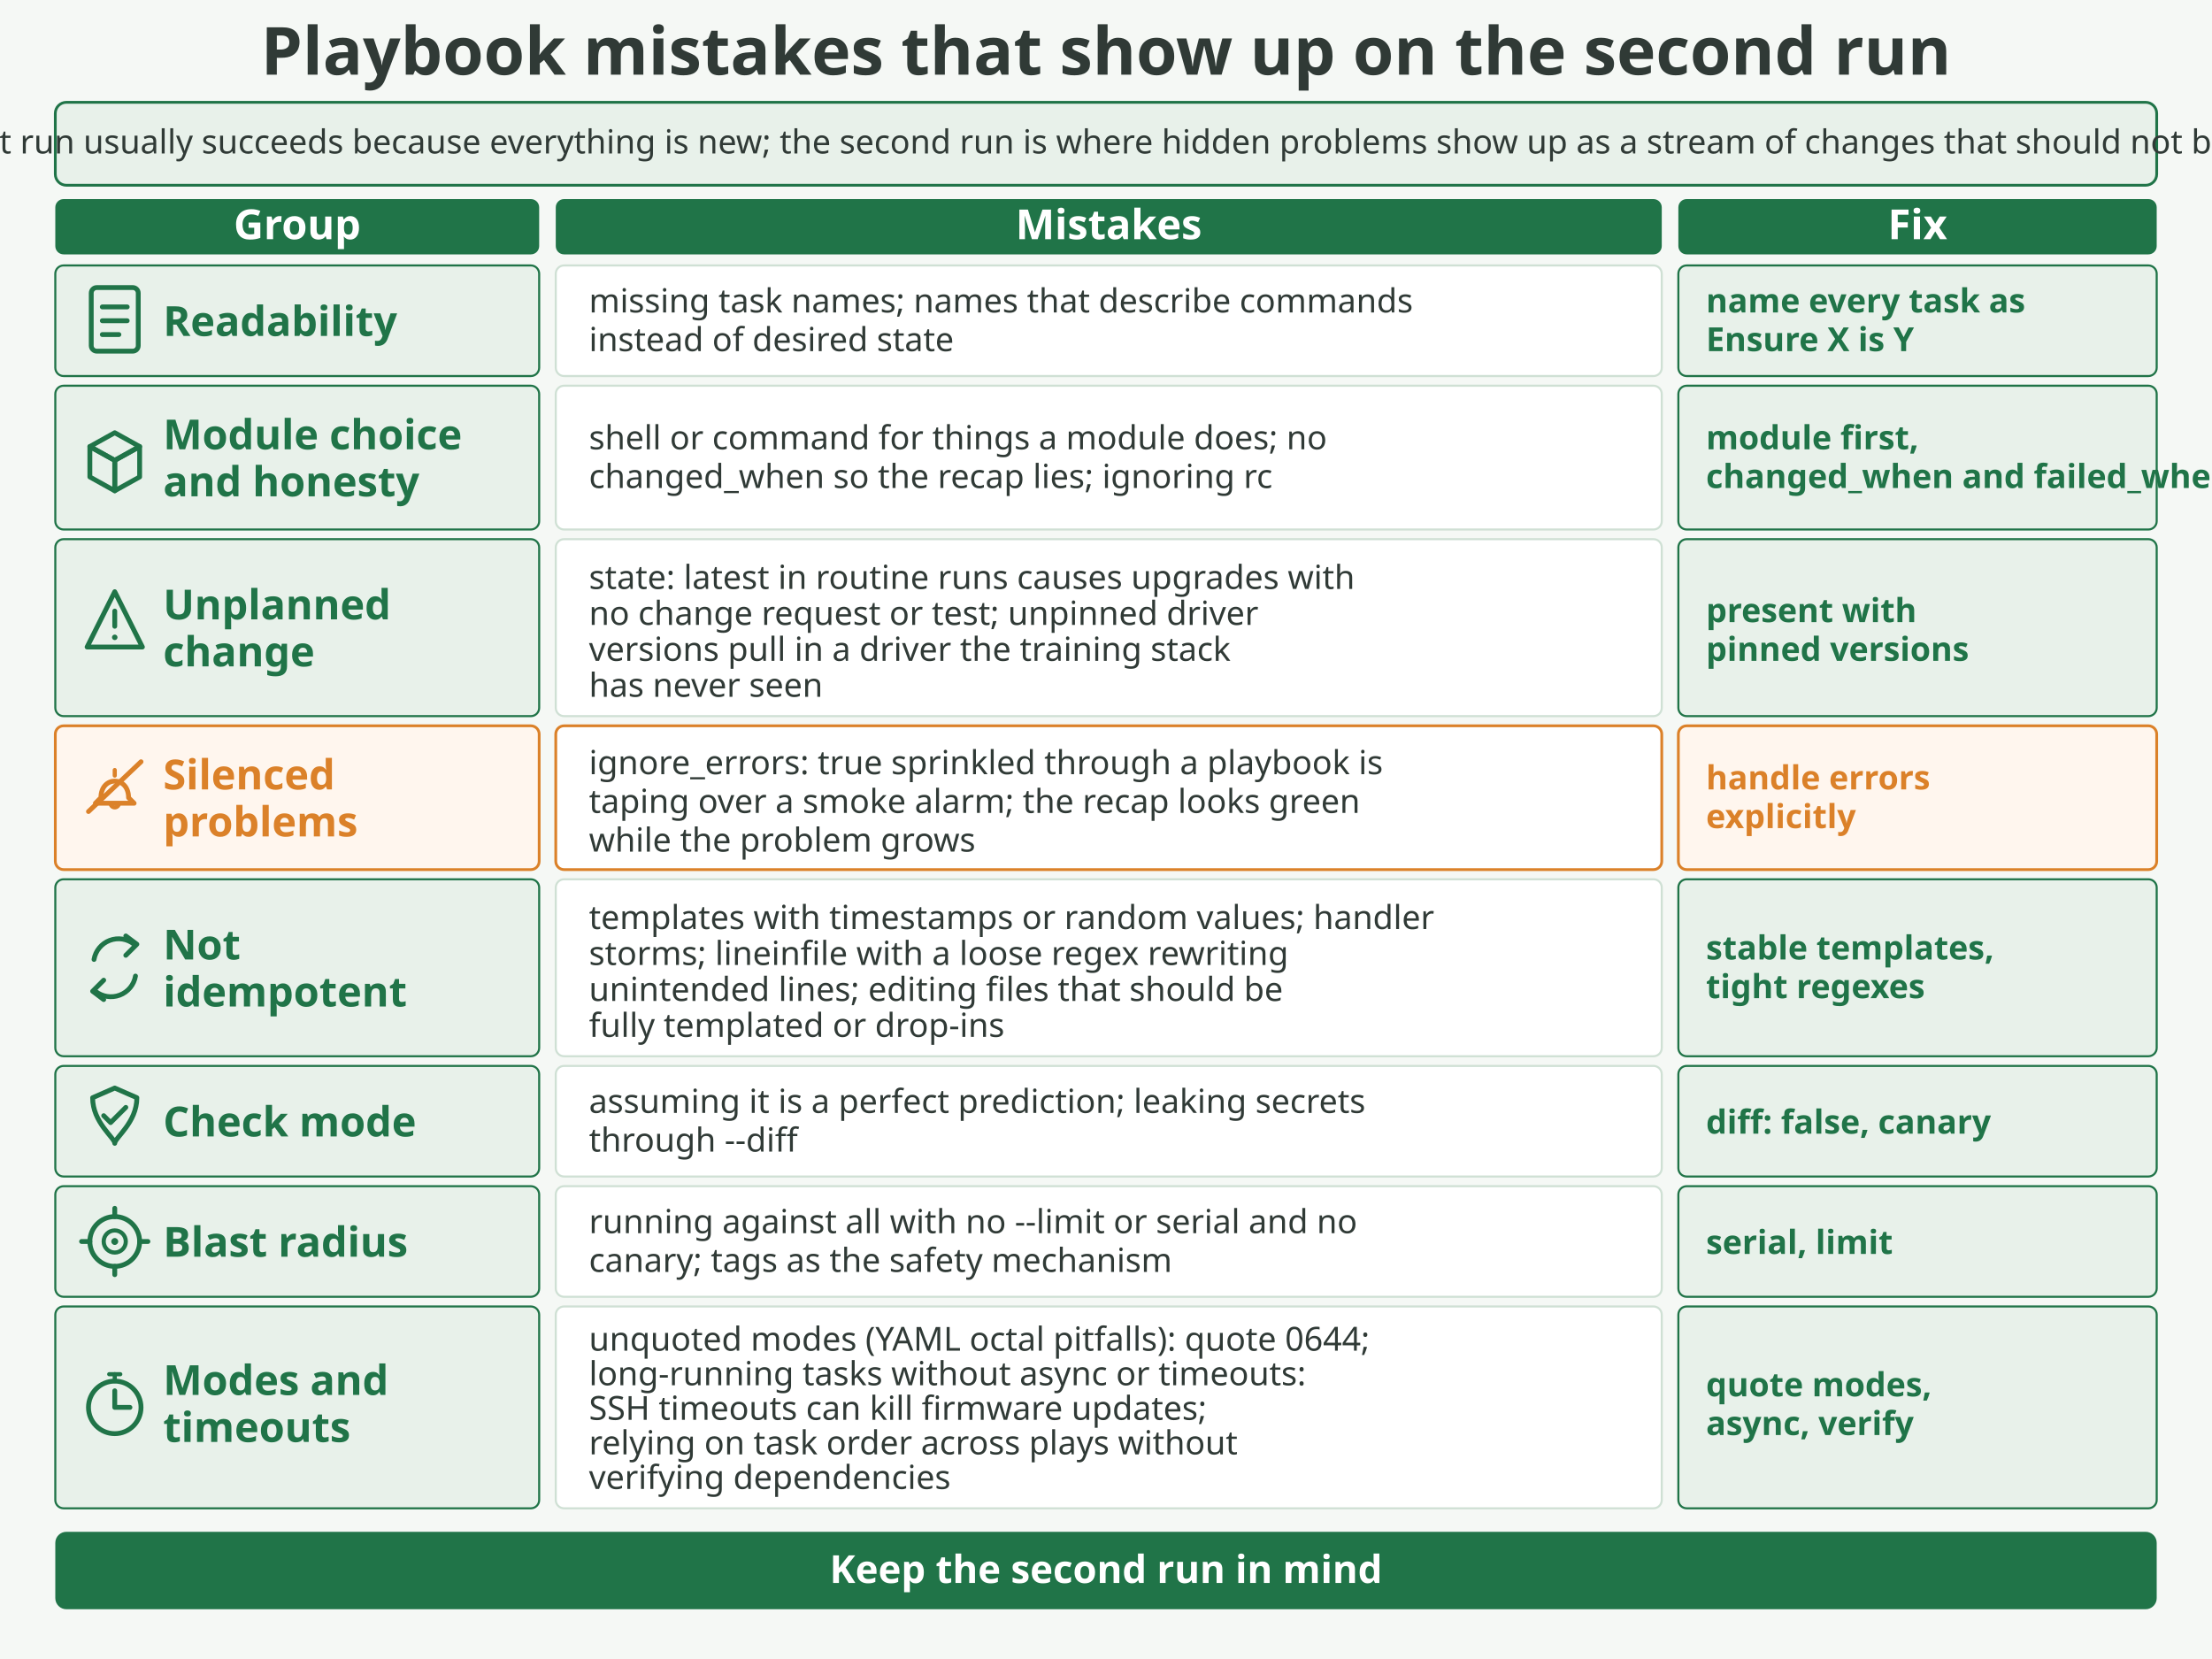
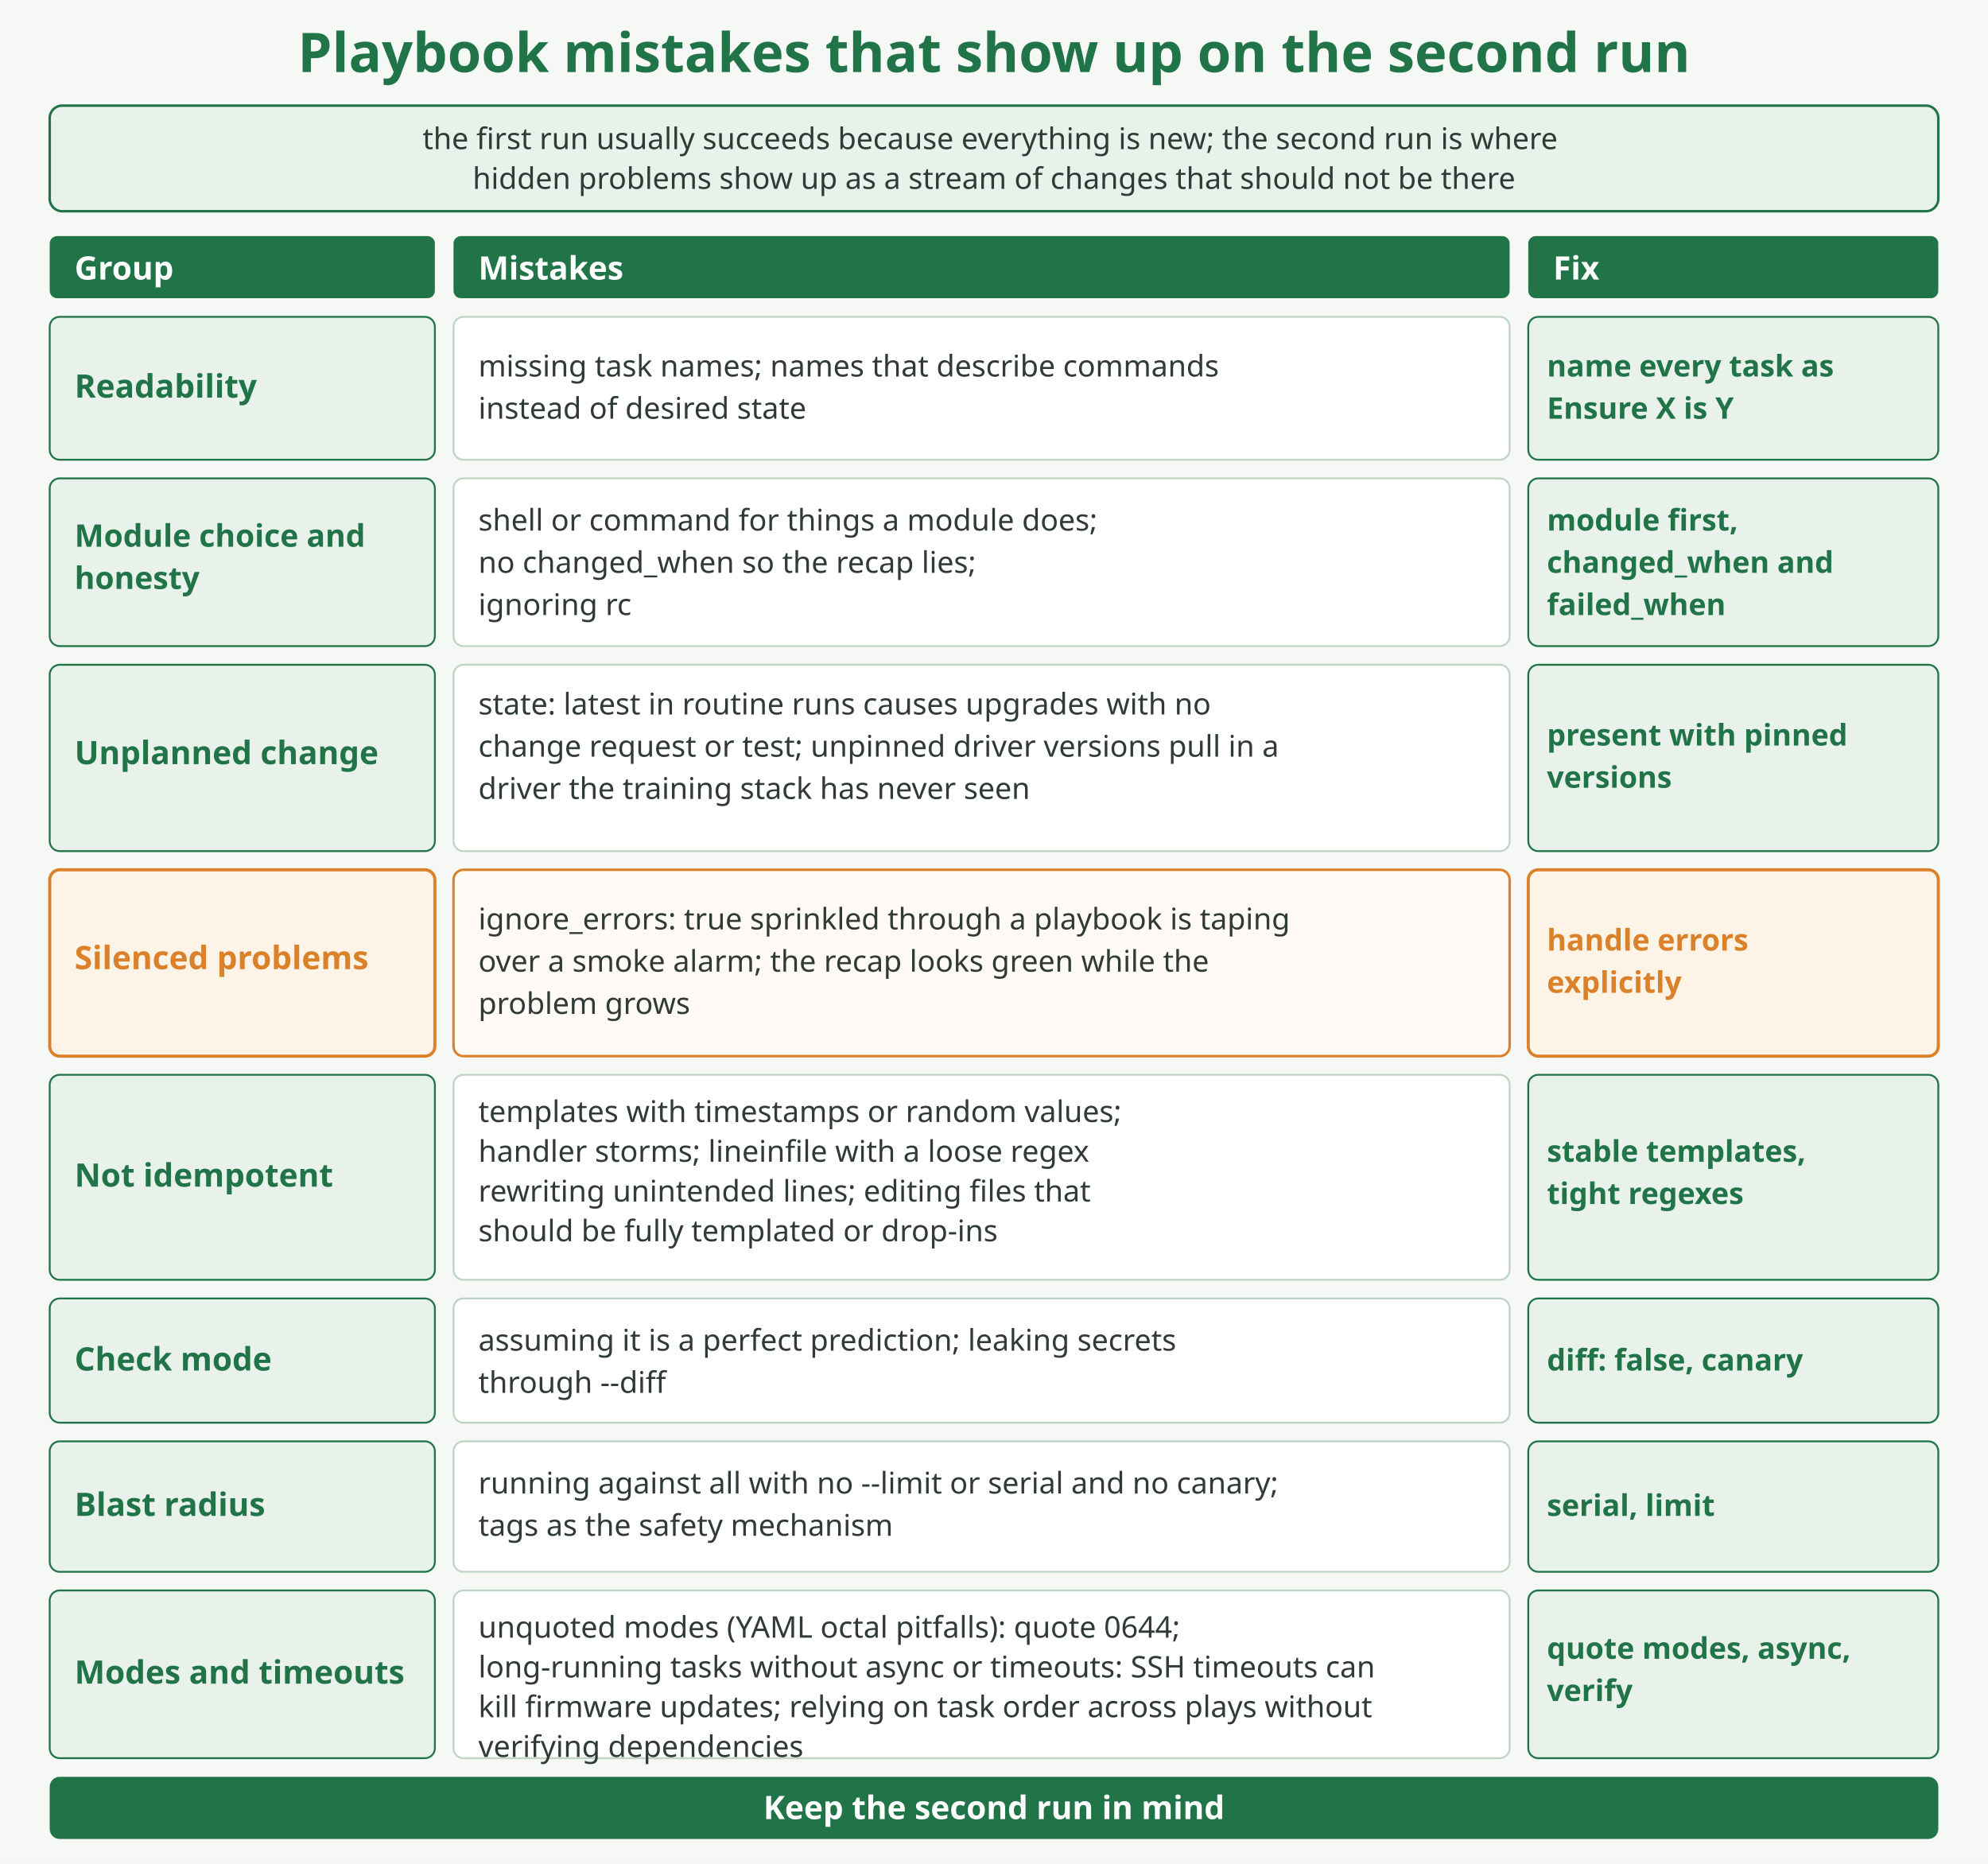
- <svg xmlns="http://www.w3.org/2000/svg" viewBox="0 0 1600 1200" width="1600" height="1200">
-   <rect width="1600" height="1200" fill="#f5f8f5" />
-   <text x="800" y="54" text-anchor="middle" font-family="system-ui, sans-serif" font-size="48" font-weight="bold" fill="#303a36">Playbook mistakes that show up on the second run</text>
-   <g>
-     <rect x="40" y="74" width="1520" height="60" rx="8" fill="#e8f1ea" stroke="#207448" stroke-width="2" />
-     <text x="800" y="111" text-anchor="middle" font-family="system-ui, sans-serif" font-size="24" fill="#303a36">the first run usually succeeds because everything is new; the second run is where hidden problems show up as a stream of changes that should not be there</text>
-   </g>
-   <g>
-     <rect x="40" y="144" width="350" height="40" rx="6" fill="#207448" />
-     <text x="215" y="173" text-anchor="middle" font-family="system-ui, sans-serif" font-size="30" font-weight="bold" fill="#ffffff">Group</text>
-     <rect x="402" y="144" width="800" height="40" rx="6" fill="#207448" />
-     <text x="802" y="173" text-anchor="middle" font-family="system-ui, sans-serif" font-size="30" font-weight="bold" fill="#ffffff">Mistakes</text>
-     <rect x="1214" y="144" width="346" height="40" rx="6" fill="#207448" />
-     <text x="1387" y="173" text-anchor="middle" font-family="system-ui, sans-serif" font-size="30" font-weight="bold" fill="#ffffff">Fix</text>
-   </g>
-   <g>
-     <rect x="40" y="192" width="350" height="80" rx="6" fill="#e8f1ea" stroke="#207448" stroke-width="1.5" />
-     <rect x="66" y="208" width="34" height="46" rx="4" fill="none" stroke="#207448" stroke-width="3.5" />
-     <line x1="74" y1="222" x2="92" y2="222" stroke="#207448" stroke-width="3.5" stroke-linecap="round" />
-     <line x1="74" y1="232" x2="92" y2="232" stroke="#207448" stroke-width="3.5" stroke-linecap="round" />
-     <line x1="74" y1="242" x2="86" y2="242" stroke="#207448" stroke-width="3.5" stroke-linecap="round" />
-     <text x="118" y="243" font-family="system-ui, sans-serif" font-size="30" font-weight="bold" fill="#207448">Readability</text>
-     <rect x="402" y="192" width="800" height="80" rx="6" fill="#ffffff" stroke="#cfe0d4" stroke-width="1.5" />
-     <text x="426" y="226" font-family="system-ui, sans-serif" font-size="24" fill="#303a36">
-       <tspan x="426" dy="0">missing task names; names that describe commands</tspan>
-       <tspan x="426" dy="28">instead of desired state</tspan>
+ <svg xmlns="http://www.w3.org/2000/svg" viewBox="0 0 1600 1500" width="1600" height="1500">
+   <rect width="1600" height="1500" fill="#f5f8f5" />
+   <text x="800" y="58" text-anchor="middle" font-family="sans-serif" font-size="44" font-weight="bold" fill="#207448">Playbook mistakes that show up on the second run</text>
+   <rect x="40" y="85" width="1520" height="85" rx="10" fill="#e8f1ea" stroke="#207448" stroke-width="2" />
+   <text x="800" y="120" text-anchor="middle" font-family="sans-serif" font-size="24" fill="#303a36">
+     <tspan x="800" dy="0">the first run usually succeeds because everything is new; the second run is where</tspan>
+     <tspan x="800" dy="32">hidden problems show up as a stream of changes that should not be there</tspan>
+   </text>
+   <rect x="40" y="190" width="310" height="50" rx="6" fill="#207448" />
+   <text x="60" y="225" font-family="sans-serif" font-size="26" font-weight="bold" fill="#ffffff">Group</text>
+   <rect x="365" y="190" width="850" height="50" rx="6" fill="#207448" />
+   <text x="385" y="225" font-family="sans-serif" font-size="26" font-weight="bold" fill="#ffffff">Mistakes</text>
+   <rect x="1230" y="190" width="330" height="50" rx="6" fill="#207448" />
+   <text x="1250" y="225" font-family="sans-serif" font-size="26" font-weight="bold" fill="#ffffff">Fix</text>
+   <g transform="translate(0, 255)">
+     <rect x="40" y="0" width="310" height="115" rx="8" fill="#e8f1ea" stroke="#207448" stroke-width="1.5" />
+     <text x="60" y="65" font-family="sans-serif" font-size="26" font-weight="bold" fill="#207448">Readability</text>
+     <rect x="365" y="0" width="850" height="115" rx="8" fill="#ffffff" stroke="#c0d4c5" stroke-width="1.5" />
+     <text x="385" y="48" font-family="sans-serif" font-size="24" fill="#303a36">
+       <tspan x="385" dy="0">missing task names; names that describe commands</tspan>
+       <tspan x="385" dy="34">instead of desired state</tspan>
    </text>
-     <rect x="1214" y="192" width="346" height="80" rx="6" fill="#e8f1ea" stroke="#207448" stroke-width="1.5" />
-     <text x="1234" y="226" font-family="system-ui, sans-serif" font-size="24" font-weight="bold" fill="#207448">
-       <tspan x="1234" dy="0">name every task as</tspan>
-       <tspan x="1234" dy="28">Ensure X is Y</tspan>
+     <rect x="1230" y="0" width="330" height="115" rx="8" fill="#e8f1ea" stroke="#207448" stroke-width="1.5" />
+     <text x="1245" y="48" font-family="sans-serif" font-size="24" font-weight="bold" fill="#207448">
+       <tspan x="1245" dy="0">name every task as</tspan>
+       <tspan x="1245" dy="34">Ensure X is Y</tspan>
    </text>
  </g>
-   <g>
-     <rect x="40" y="279" width="350" height="104" rx="6" fill="#e8f1ea" stroke="#207448" stroke-width="1.5" />
-     <path d="M 83 313 L 101 323 L 83 333 L 65 323 Z" fill="none" stroke="#207448" stroke-width="3.5" stroke-linejoin="round" />
-     <path d="M 65 323 L 65 345 L 83 355 L 83 333 Z" fill="none" stroke="#207448" stroke-width="3.5" stroke-linejoin="round" />
-     <path d="M 83 333 L 83 355 L 101 345 L 101 323 Z" fill="none" stroke="#207448" stroke-width="3.5" stroke-linejoin="round" />
-     <text x="118" y="325" font-family="system-ui, sans-serif" font-size="30" font-weight="bold" fill="#207448">
-       <tspan x="118" dy="0">Module choice</tspan>
-       <tspan x="118" dy="34">and honesty</tspan>
+   <g transform="translate(0, 385)">
+     <rect x="40" y="0" width="310" height="135" rx="8" fill="#e8f1ea" stroke="#207448" stroke-width="1.5" />
+     <text x="60" y="55" font-family="sans-serif" font-size="25" font-weight="bold" fill="#207448">
+       <tspan x="60" dy="0">Module choice and</tspan>
+       <tspan x="60" dy="34">honesty</tspan>
    </text>
-     <rect x="402" y="279" width="800" height="104" rx="6" fill="#ffffff" stroke="#cfe0d4" stroke-width="1.5" />
-     <text x="426" y="325" font-family="system-ui, sans-serif" font-size="24" fill="#303a36">
-       <tspan x="426" dy="0">shell or command for things a module does; no</tspan>
-       <tspan x="426" dy="28">changed_when so the recap lies; ignoring rc</tspan>
+     <rect x="365" y="0" width="850" height="135" rx="8" fill="#ffffff" stroke="#c0d4c5" stroke-width="1.5" />
+     <text x="385" y="42" font-family="sans-serif" font-size="24" fill="#303a36">
+       <tspan x="385" dy="0">shell or command for things a module does;</tspan>
+       <tspan x="385" dy="34">no changed_when so the recap lies;</tspan>
+       <tspan x="385" dy="34">ignoring rc</tspan>
    </text>
-     <rect x="1214" y="279" width="346" height="104" rx="6" fill="#e8f1ea" stroke="#207448" stroke-width="1.5" />
-     <text x="1234" y="325" font-family="system-ui, sans-serif" font-size="24" font-weight="bold" fill="#207448">
-       <tspan x="1234" dy="0">module first,</tspan>
-       <tspan x="1234" dy="28">changed_when and failed_when</tspan>
+     <rect x="1230" y="0" width="330" height="135" rx="8" fill="#e8f1ea" stroke="#207448" stroke-width="1.5" />
+     <text x="1245" y="42" font-family="sans-serif" font-size="24" font-weight="bold" fill="#207448">
+       <tspan x="1245" dy="0">module first,</tspan>
+       <tspan x="1245" dy="34">changed_when and</tspan>
+       <tspan x="1245" dy="34">failed_when</tspan>
    </text>
  </g>
-   <g>
-     <rect x="40" y="390" width="350" height="128" rx="6" fill="#e8f1ea" stroke="#207448" stroke-width="1.5" />
-     <path d="M 83 428 L 103 468 L 63 468 Z" fill="none" stroke="#207448" stroke-width="3.5" stroke-linejoin="round" />
-     <line x1="83" y1="442" x2="83" y2="453" stroke="#207448" stroke-width="3.5" stroke-linecap="round" />
-     <circle cx="83" cy="461" r="2" fill="#207448" />
-     <text x="118" y="448" font-family="system-ui, sans-serif" font-size="30" font-weight="bold" fill="#207448">
-       <tspan x="118" dy="0">Unplanned</tspan>
-       <tspan x="118" dy="34">change</tspan>
+   <g transform="translate(0, 535)">
+     <rect x="40" y="0" width="310" height="150" rx="8" fill="#e8f1ea" stroke="#207448" stroke-width="1.5" />
+     <text x="60" y="80" font-family="sans-serif" font-size="26" font-weight="bold" fill="#207448">Unplanned change</text>
+     <rect x="365" y="0" width="850" height="150" rx="8" fill="#ffffff" stroke="#c0d4c5" stroke-width="1.5" />
+     <text x="385" y="40" font-family="sans-serif" font-size="24" fill="#303a36">
+       <tspan x="385" dy="0">state: latest in routine runs causes upgrades with no</tspan>
+       <tspan x="385" dy="34">change request or test; unpinned driver versions pull in a</tspan>
+       <tspan x="385" dy="34">driver the training stack has never seen</tspan>
    </text>
-     <rect x="402" y="390" width="800" height="128" rx="6" fill="#ffffff" stroke="#cfe0d4" stroke-width="1.5" />
-     <text x="426" y="426" font-family="system-ui, sans-serif" font-size="24" fill="#303a36">
-       <tspan x="426" dy="0">state: latest in routine runs causes upgrades with</tspan>
-       <tspan x="426" dy="26">no change request or test; unpinned driver</tspan>
-       <tspan x="426" dy="26">versions pull in a driver the training stack</tspan>
-       <tspan x="426" dy="26">has never seen</tspan>
-     </text>
-     <rect x="1214" y="390" width="346" height="128" rx="6" fill="#e8f1ea" stroke="#207448" stroke-width="1.5" />
-     <text x="1234" y="450" font-family="system-ui, sans-serif" font-size="24" font-weight="bold" fill="#207448">
-       <tspan x="1234" dy="0">present with</tspan>
-       <tspan x="1234" dy="28">pinned versions</tspan>
+     <rect x="1230" y="0" width="330" height="150" rx="8" fill="#e8f1ea" stroke="#207448" stroke-width="1.5" />
+     <text x="1245" y="65" font-family="sans-serif" font-size="24" font-weight="bold" fill="#207448">
+       <tspan x="1245" dy="0">present with pinned</tspan>
+       <tspan x="1245" dy="34">versions</tspan>
    </text>
  </g>
-   <g>
-     <rect x="40" y="525" width="350" height="104" rx="6" fill="#fff6ee" stroke="#db8129" stroke-width="2" />
-     <path d="M 73 577 C 73 561 93 561 93 577 L 97 581 L 69 581 Z" fill="none" stroke="#db8129" stroke-width="3.5" stroke-linejoin="round" />
-     <line x1="83" y1="557" x2="83" y2="561" stroke="#db8129" stroke-width="3" stroke-linecap="round" />
-     <path d="M 80 581 A 3 3 0 0 0 86 581" fill="none" stroke="#db8129" stroke-width="3" />
-     <line x1="64" y1="587" x2="102" y2="551" stroke="#db8129" stroke-width="3.5" stroke-linecap="round" />
-     <text x="118" y="571" font-family="system-ui, sans-serif" font-size="30" font-weight="bold" fill="#db8129">
-       <tspan x="118" dy="0">Silenced</tspan>
-       <tspan x="118" dy="34">problems</tspan>
+   <g transform="translate(0, 700)">
+     <rect x="40" y="0" width="310" height="150" rx="8" fill="#fdf3e7" stroke="#db8129" stroke-width="2.5" />
+     <text x="60" y="80" font-family="sans-serif" font-size="26" font-weight="bold" fill="#db8129">Silenced problems</text>
+     <rect x="365" y="0" width="850" height="150" rx="8" fill="#fffaf5" stroke="#db8129" stroke-width="2" />
+     <text x="385" y="48" font-family="sans-serif" font-size="24" fill="#303a36">
+       <tspan x="385" dy="0">ignore_errors: true sprinkled through a playbook is taping</tspan>
+       <tspan x="385" dy="34">over a smoke alarm; the recap looks green while the</tspan>
+       <tspan x="385" dy="34">problem grows</tspan>
    </text>
-     <rect x="402" y="525" width="800" height="104" rx="6" fill="#ffffff" stroke="#db8129" stroke-width="2" />
-     <text x="426" y="560" font-family="system-ui, sans-serif" font-size="24" fill="#303a36">
-       <tspan x="426" dy="0">ignore_errors: true sprinkled through a playbook is</tspan>
-       <tspan x="426" dy="28">taping over a smoke alarm; the recap looks green</tspan>
-       <tspan x="426" dy="28">while the problem grows</tspan>
-     </text>
-     <rect x="1214" y="525" width="346" height="104" rx="6" fill="#fff6ee" stroke="#db8129" stroke-width="2" />
-     <text x="1234" y="571" font-family="system-ui, sans-serif" font-size="24" font-weight="bold" fill="#db8129">
-       <tspan x="1234" dy="0">handle errors</tspan>
-       <tspan x="1234" dy="28">explicitly</tspan>
+     <rect x="1230" y="0" width="330" height="150" rx="8" fill="#fdf3e7" stroke="#db8129" stroke-width="2.5" />
+     <text x="1245" y="65" font-family="sans-serif" font-size="24" font-weight="bold" fill="#db8129">
+       <tspan x="1245" dy="0">handle errors</tspan>
+       <tspan x="1245" dy="34">explicitly</tspan>
    </text>
  </g>
-   <g>
-     <rect x="40" y="636" width="350" height="128" rx="6" fill="#e8f1ea" stroke="#207448" stroke-width="1.5" />
-     <path d="M 68 694 A 18 18 0 0 1 97 683" fill="none" stroke="#207448" stroke-width="3.5" stroke-linecap="round" />
-     <polyline points="91,677 99,683 91,691" fill="none" stroke="#207448" stroke-width="3.5" stroke-linejoin="round" stroke-linecap="round" />
-     <path d="M 98 706 A 18 18 0 0 1 69 717" fill="none" stroke="#207448" stroke-width="3.5" stroke-linecap="round" />
-     <polyline points="75,723 67,717 75,709" fill="none" stroke="#207448" stroke-width="3.5" stroke-linejoin="round" stroke-linecap="round" />
-     <text x="118" y="694" font-family="system-ui, sans-serif" font-size="30" font-weight="bold" fill="#207448">
-       <tspan x="118" dy="0">Not</tspan>
-       <tspan x="118" dy="34">idempotent</tspan>
+   <g transform="translate(0, 865)">
+     <rect x="40" y="0" width="310" height="165" rx="8" fill="#e8f1ea" stroke="#207448" stroke-width="1.5" />
+     <text x="60" y="90" font-family="sans-serif" font-size="26" font-weight="bold" fill="#207448">Not idempotent</text>
+     <rect x="365" y="0" width="850" height="165" rx="8" fill="#ffffff" stroke="#c0d4c5" stroke-width="1.5" />
+     <text x="385" y="38" font-family="sans-serif" font-size="24" fill="#303a36">
+       <tspan x="385" dy="0">templates with timestamps or random values;</tspan>
+       <tspan x="385" dy="32">handler storms; lineinfile with a loose regex</tspan>
+       <tspan x="385" dy="32">rewriting unintended lines; editing files that</tspan>
+       <tspan x="385" dy="32">should be fully templated or drop-ins</tspan>
    </text>
-     <rect x="402" y="636" width="800" height="128" rx="6" fill="#ffffff" stroke="#cfe0d4" stroke-width="1.5" />
-     <text x="426" y="672" font-family="system-ui, sans-serif" font-size="24" fill="#303a36">
-       <tspan x="426" dy="0">templates with timestamps or random values; handler</tspan>
-       <tspan x="426" dy="26">storms; lineinfile with a loose regex rewriting</tspan>
-       <tspan x="426" dy="26">unintended lines; editing files that should be</tspan>
-       <tspan x="426" dy="26">fully templated or drop-ins</tspan>
-     </text>
-     <rect x="1214" y="636" width="346" height="128" rx="6" fill="#e8f1ea" stroke="#207448" stroke-width="1.5" />
-     <text x="1234" y="694" font-family="system-ui, sans-serif" font-size="24" font-weight="bold" fill="#207448">
-       <tspan x="1234" dy="0">stable templates,</tspan>
-       <tspan x="1234" dy="28">tight regexes</tspan>
+     <rect x="1230" y="0" width="330" height="165" rx="8" fill="#e8f1ea" stroke="#207448" stroke-width="1.5" />
+     <text x="1245" y="70" font-family="sans-serif" font-size="24" font-weight="bold" fill="#207448">
+       <tspan x="1245" dy="0">stable templates,</tspan>
+       <tspan x="1245" dy="34">tight regexes</tspan>
    </text>
  </g>
-   <g>
-     <rect x="40" y="771" width="350" height="80" rx="6" fill="#e8f1ea" stroke="#207448" stroke-width="1.5" />
-     <path d="M 83 787 L 99 794 C 99 812 83 823 83 827 C 83 823 67 812 67 794 Z" fill="none" stroke="#207448" stroke-width="3.5" stroke-linejoin="round" />
-     <polyline points="75,807 80,812 91,801" fill="none" stroke="#207448" stroke-width="3.5" stroke-linecap="round" stroke-linejoin="round" />
-     <text x="118" y="822" font-family="system-ui, sans-serif" font-size="30" font-weight="bold" fill="#207448">Check mode</text>
-     <rect x="402" y="771" width="800" height="80" rx="6" fill="#ffffff" stroke="#cfe0d4" stroke-width="1.5" />
-     <text x="426" y="805" font-family="system-ui, sans-serif" font-size="24" fill="#303a36">
-       <tspan x="426" dy="0">assuming it is a perfect prediction; leaking secrets</tspan>
-       <tspan x="426" dy="28">through --diff</tspan>
+   <g transform="translate(0, 1045)">
+     <rect x="40" y="0" width="310" height="100" rx="8" fill="#e8f1ea" stroke="#207448" stroke-width="1.5" />
+     <text x="60" y="58" font-family="sans-serif" font-size="26" font-weight="bold" fill="#207448">Check mode</text>
+     <rect x="365" y="0" width="850" height="100" rx="8" fill="#ffffff" stroke="#c0d4c5" stroke-width="1.5" />
+     <text x="385" y="42" font-family="sans-serif" font-size="24" fill="#303a36">
+       <tspan x="385" dy="0">assuming it is a perfect prediction; leaking secrets</tspan>
+       <tspan x="385" dy="34">through --diff</tspan>
    </text>
-     <rect x="1214" y="771" width="346" height="80" rx="6" fill="#e8f1ea" stroke="#207448" stroke-width="1.5" />
-     <text x="1234" y="820" font-family="system-ui, sans-serif" font-size="24" font-weight="bold" fill="#207448">diff: false, canary</text>
+     <rect x="1230" y="0" width="330" height="100" rx="8" fill="#e8f1ea" stroke="#207448" stroke-width="1.5" />
+     <text x="1245" y="58" font-family="sans-serif" font-size="24" font-weight="bold" fill="#207448">diff: false, canary</text>
  </g>
-   <g>
-     <rect x="40" y="858" width="350" height="80" rx="6" fill="#e8f1ea" stroke="#207448" stroke-width="1.5" />
-     <circle cx="83" cy="898" r="18" fill="none" stroke="#207448" stroke-width="3.5" />
-     <circle cx="83" cy="898" r="8" fill="none" stroke="#207448" stroke-width="3" />
-     <circle cx="83" cy="898" r="2.5" fill="#207448" />
-     <line x1="83" y1="874" x2="83" y2="880" stroke="#207448" stroke-width="3.5" stroke-linecap="round" />
-     <line x1="83" y1="916" x2="83" y2="922" stroke="#207448" stroke-width="3.5" stroke-linecap="round" />
-     <line x1="59" y1="898" x2="65" y2="898" stroke="#207448" stroke-width="3.5" stroke-linecap="round" />
-     <line x1="101" y1="898" x2="107" y2="898" stroke="#207448" stroke-width="3.5" stroke-linecap="round" />
-     <text x="118" y="909" font-family="system-ui, sans-serif" font-size="30" font-weight="bold" fill="#207448">Blast radius</text>
-     <rect x="402" y="858" width="800" height="80" rx="6" fill="#ffffff" stroke="#cfe0d4" stroke-width="1.5" />
-     <text x="426" y="892" font-family="system-ui, sans-serif" font-size="24" fill="#303a36">
-       <tspan x="426" dy="0">running against all with no --limit or serial and no</tspan>
-       <tspan x="426" dy="28">canary; tags as the safety mechanism</tspan>
+   <g transform="translate(0, 1160)">
+     <rect x="40" y="0" width="310" height="105" rx="8" fill="#e8f1ea" stroke="#207448" stroke-width="1.5" />
+     <text x="60" y="60" font-family="sans-serif" font-size="26" font-weight="bold" fill="#207448">Blast radius</text>
+     <rect x="365" y="0" width="850" height="105" rx="8" fill="#ffffff" stroke="#c0d4c5" stroke-width="1.5" />
+     <text x="385" y="42" font-family="sans-serif" font-size="24" fill="#303a36">
+       <tspan x="385" dy="0">running against all with no --limit or serial and no canary;</tspan>
+       <tspan x="385" dy="34">tags as the safety mechanism</tspan>
    </text>
-     <rect x="1214" y="858" width="346" height="80" rx="6" fill="#e8f1ea" stroke="#207448" stroke-width="1.5" />
-     <text x="1234" y="907" font-family="system-ui, sans-serif" font-size="24" font-weight="bold" fill="#207448">serial, limit</text>
+     <rect x="1230" y="0" width="330" height="105" rx="8" fill="#e8f1ea" stroke="#207448" stroke-width="1.5" />
+     <text x="1245" y="60" font-family="sans-serif" font-size="24" font-weight="bold" fill="#207448">serial, limit</text>
  </g>
-   <g>
-     <rect x="40" y="945" width="350" height="146" rx="6" fill="#e8f1ea" stroke="#207448" stroke-width="1.5" />
-     <circle cx="83" cy="1018" r="19" fill="none" stroke="#207448" stroke-width="3.5" />
-     <polyline points="83,1006 83,1018 94,1018" fill="none" stroke="#207448" stroke-width="3.5" stroke-linecap="round" stroke-linejoin="round" />
-     <line x1="79" y1="994" x2="87" y2="994" stroke="#207448" stroke-width="3" stroke-linecap="round" />
-     <line x1="83" y1="994" x2="83" y2="999" stroke="#207448" stroke-width="3" stroke-linecap="round" />
-     <text x="118" y="1009" font-family="system-ui, sans-serif" font-size="30" font-weight="bold" fill="#207448">
-       <tspan x="118" dy="0">Modes and</tspan>
-       <tspan x="118" dy="34">timeouts</tspan>
+   <g transform="translate(0, 1280)">
+     <rect x="40" y="0" width="310" height="135" rx="8" fill="#e8f1ea" stroke="#207448" stroke-width="1.5" />
+     <text x="60" y="75" font-family="sans-serif" font-size="26" font-weight="bold" fill="#207448">Modes and timeouts</text>
+     <rect x="365" y="0" width="850" height="135" rx="8" fill="#ffffff" stroke="#c0d4c5" stroke-width="1.5" />
+     <text x="385" y="38" font-family="sans-serif" font-size="24" fill="#303a36">
+       <tspan x="385" dy="0">unquoted modes (YAML octal pitfalls): quote 0644;</tspan>
+       <tspan x="385" dy="32">long-running tasks without async or timeouts: SSH timeouts can</tspan>
+       <tspan x="385" dy="32">kill firmware updates; relying on task order across plays without</tspan>
+       <tspan x="385" dy="32">verifying dependencies</tspan>
    </text>
-     <rect x="402" y="945" width="800" height="146" rx="6" fill="#ffffff" stroke="#cfe0d4" stroke-width="1.5" />
-     <text x="426" y="977" font-family="system-ui, sans-serif" font-size="24" fill="#303a36">
-       <tspan x="426" dy="0">unquoted modes (YAML octal pitfalls): quote 0644;</tspan>
-       <tspan x="426" dy="25">long-running tasks without async or timeouts:</tspan>
-       <tspan x="426" dy="25">SSH timeouts can kill firmware updates;</tspan>
-       <tspan x="426" dy="25">relying on task order across plays without</tspan>
-       <tspan x="426" dy="25">verifying dependencies</tspan>
-     </text>
-     <rect x="1214" y="945" width="346" height="146" rx="6" fill="#e8f1ea" stroke="#207448" stroke-width="1.5" />
-     <text x="1234" y="1010" font-family="system-ui, sans-serif" font-size="24" font-weight="bold" fill="#207448">
-       <tspan x="1234" dy="0">quote modes,</tspan>
-       <tspan x="1234" dy="28">async, verify</tspan>
+     <rect x="1230" y="0" width="330" height="135" rx="8" fill="#e8f1ea" stroke="#207448" stroke-width="1.5" />
+     <text x="1245" y="55" font-family="sans-serif" font-size="24" font-weight="bold" fill="#207448">
+       <tspan x="1245" dy="0">quote modes, async,</tspan>
+       <tspan x="1245" dy="34">verify</tspan>
    </text>
  </g>
-   <g>
-     <rect x="40" y="1108" width="1520" height="56" rx="8" fill="#207448" />
-     <text x="800" y="1145" text-anchor="middle" font-family="system-ui, sans-serif" font-size="28" font-weight="bold" fill="#ffffff">Keep the second run in mind</text>
-   </g>
+   <rect x="40" y="1430" width="1520" height="50" rx="8" fill="#207448" />
+   <text x="800" y="1464" text-anchor="middle" font-family="sans-serif" font-size="26" font-weight="bold" fill="#ffffff">Keep the second run in mind</text>
</svg>
